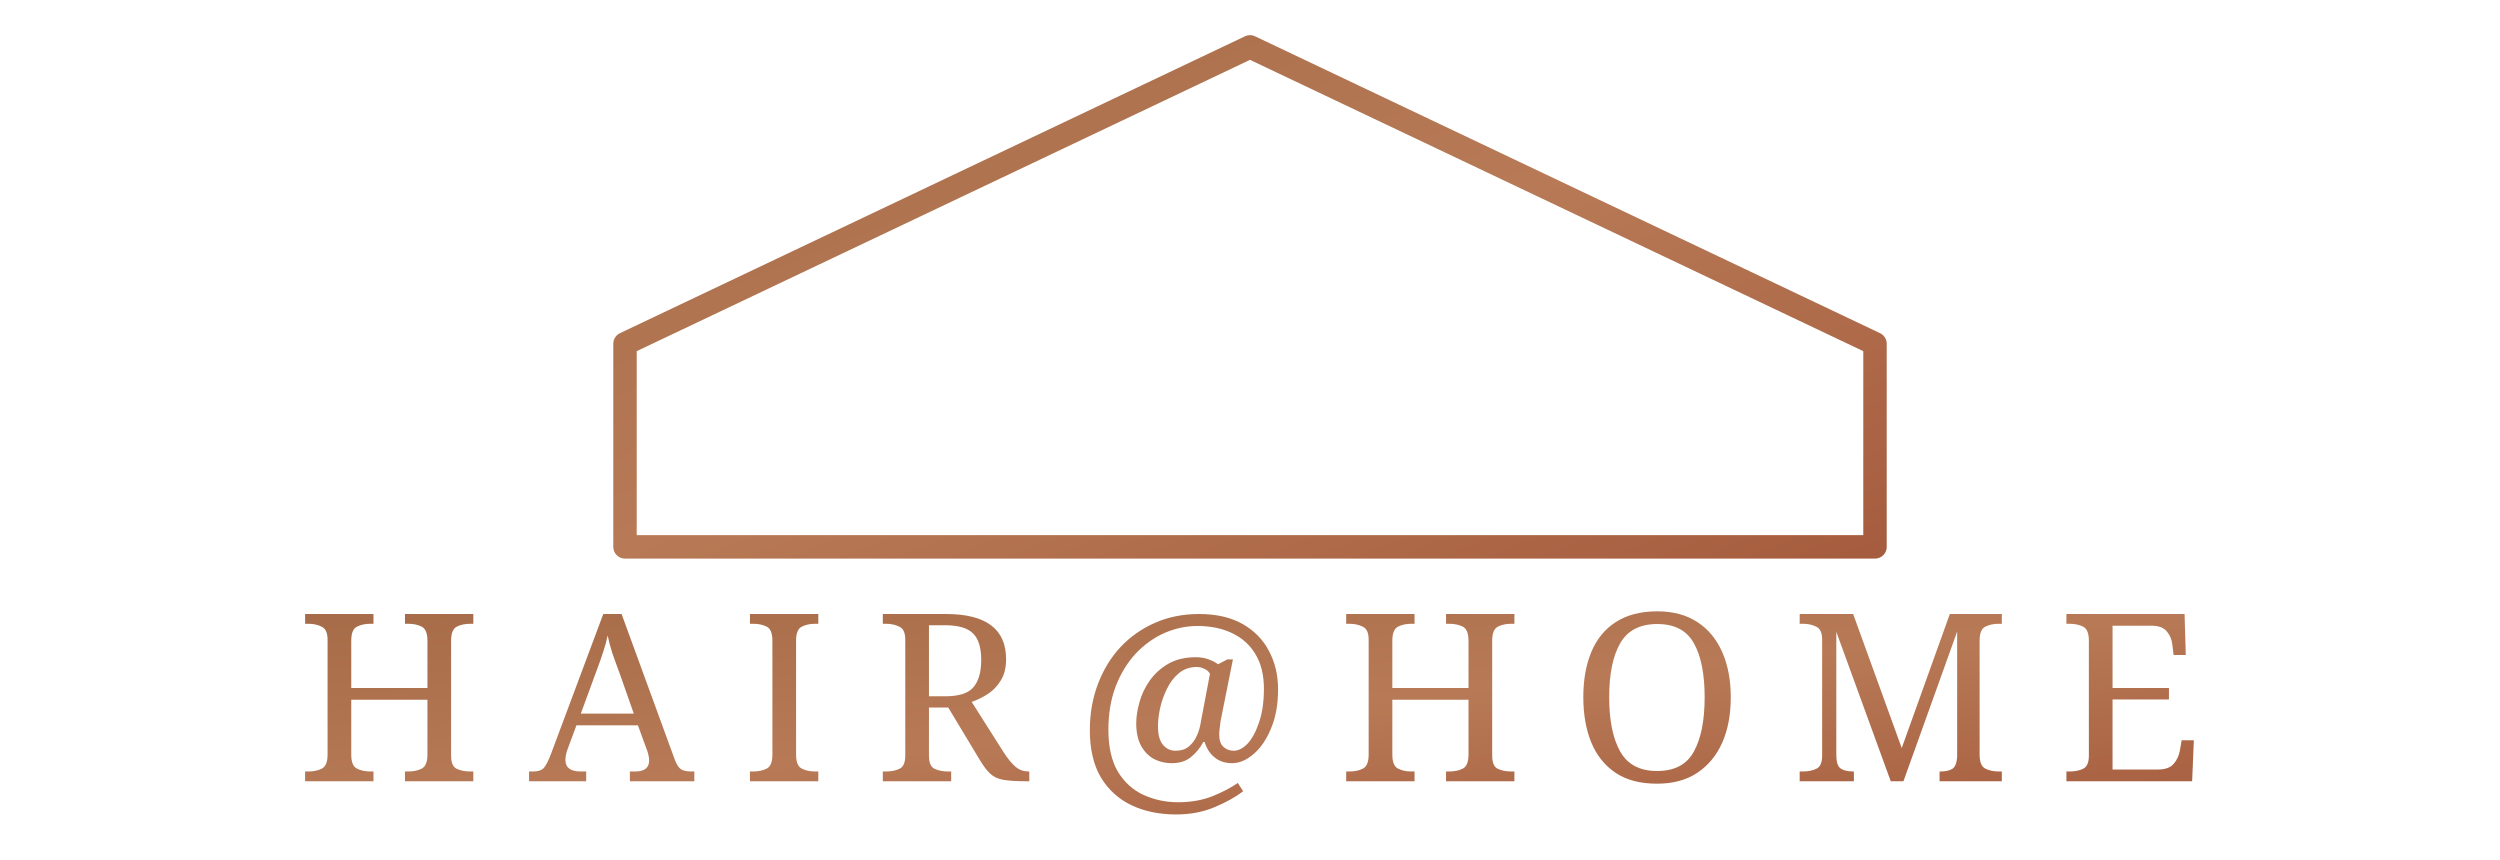
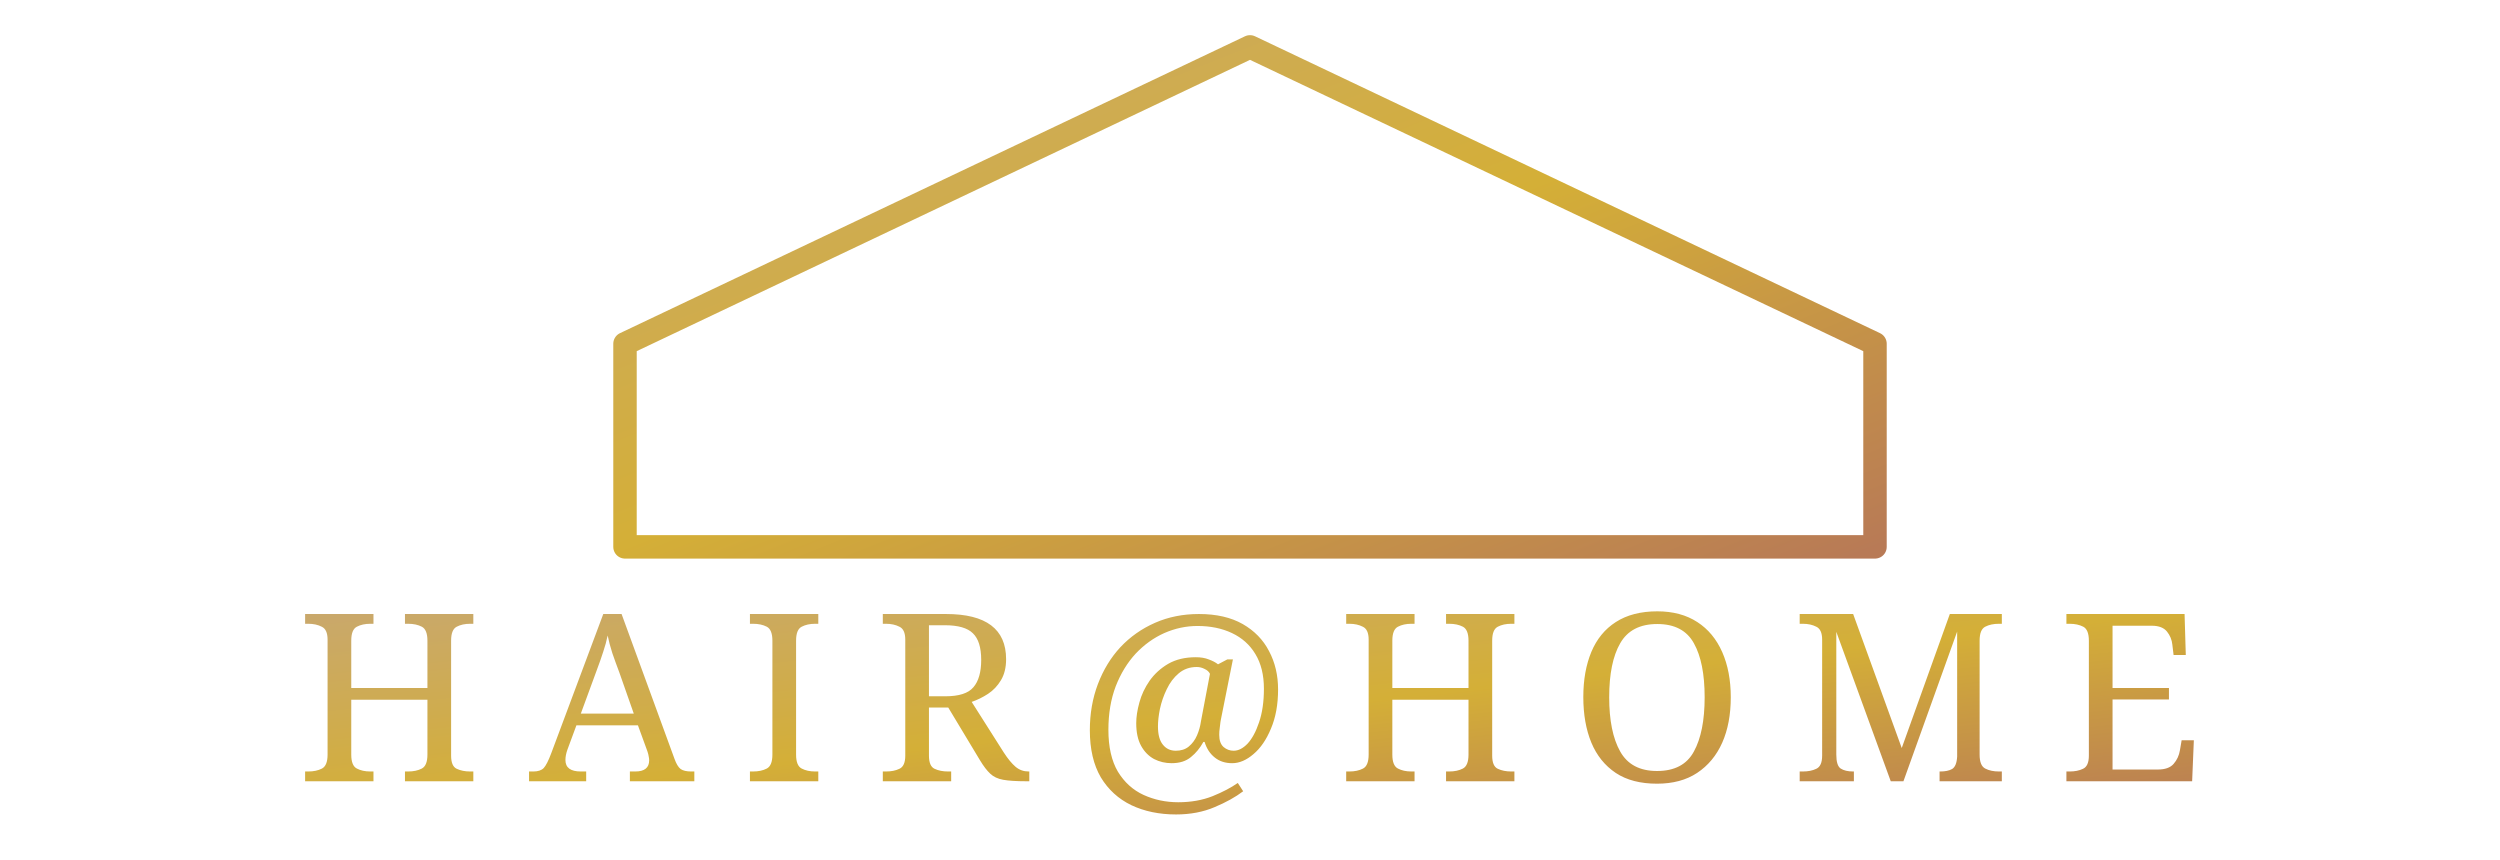
<svg xmlns="http://www.w3.org/2000/svg" viewBox="0 0 160 55">
  <defs>
-     <linearGradient id="copperGradient" x1="0%" y1="0%" x2="100%" y2="100%">
-       <stop offset="0%" style="stop-color:#A66B48" />
-       <stop offset="50%" style="stop-color:#B87A56" />
-       <stop offset="100%" style="stop-color:#A65D3F" />
+     <linearGradient id="goldGradient" x1="0%" y1="0%" x2="100%" y2="100%">
+       <stop offset="0%" style="stop-color:#C9A86C" />
+       <stop offset="50%" style="stop-color:#D4AF37" />
+       <stop offset="100%" style="stop-color:#B87A56" />
    </linearGradient>
  </defs>
-   <path d="M80 3 L120 22 L120 35 L40 35 L40 22 Z" fill="none" stroke="url(#copperGradient)" stroke-width="1.5" stroke-linejoin="round" />
-   <text x="80" y="50" font-family="Georgia, serif" font-size="15" font-weight="500" fill="url(#copperGradient)" text-anchor="middle" letter-spacing="3">HAIR@HOME</text>
+   <path d="M80 3 L120 22 L120 35 L40 35 L40 22 Z" fill="none" stroke="url(#goldGradient)" stroke-width="1.5" stroke-linejoin="round" />
+   <text x="80" y="50" font-family="Georgia, serif" font-size="15" font-weight="500" fill="url(#goldGradient)" text-anchor="middle" letter-spacing="3">HAIR@HOME</text>
</svg>
